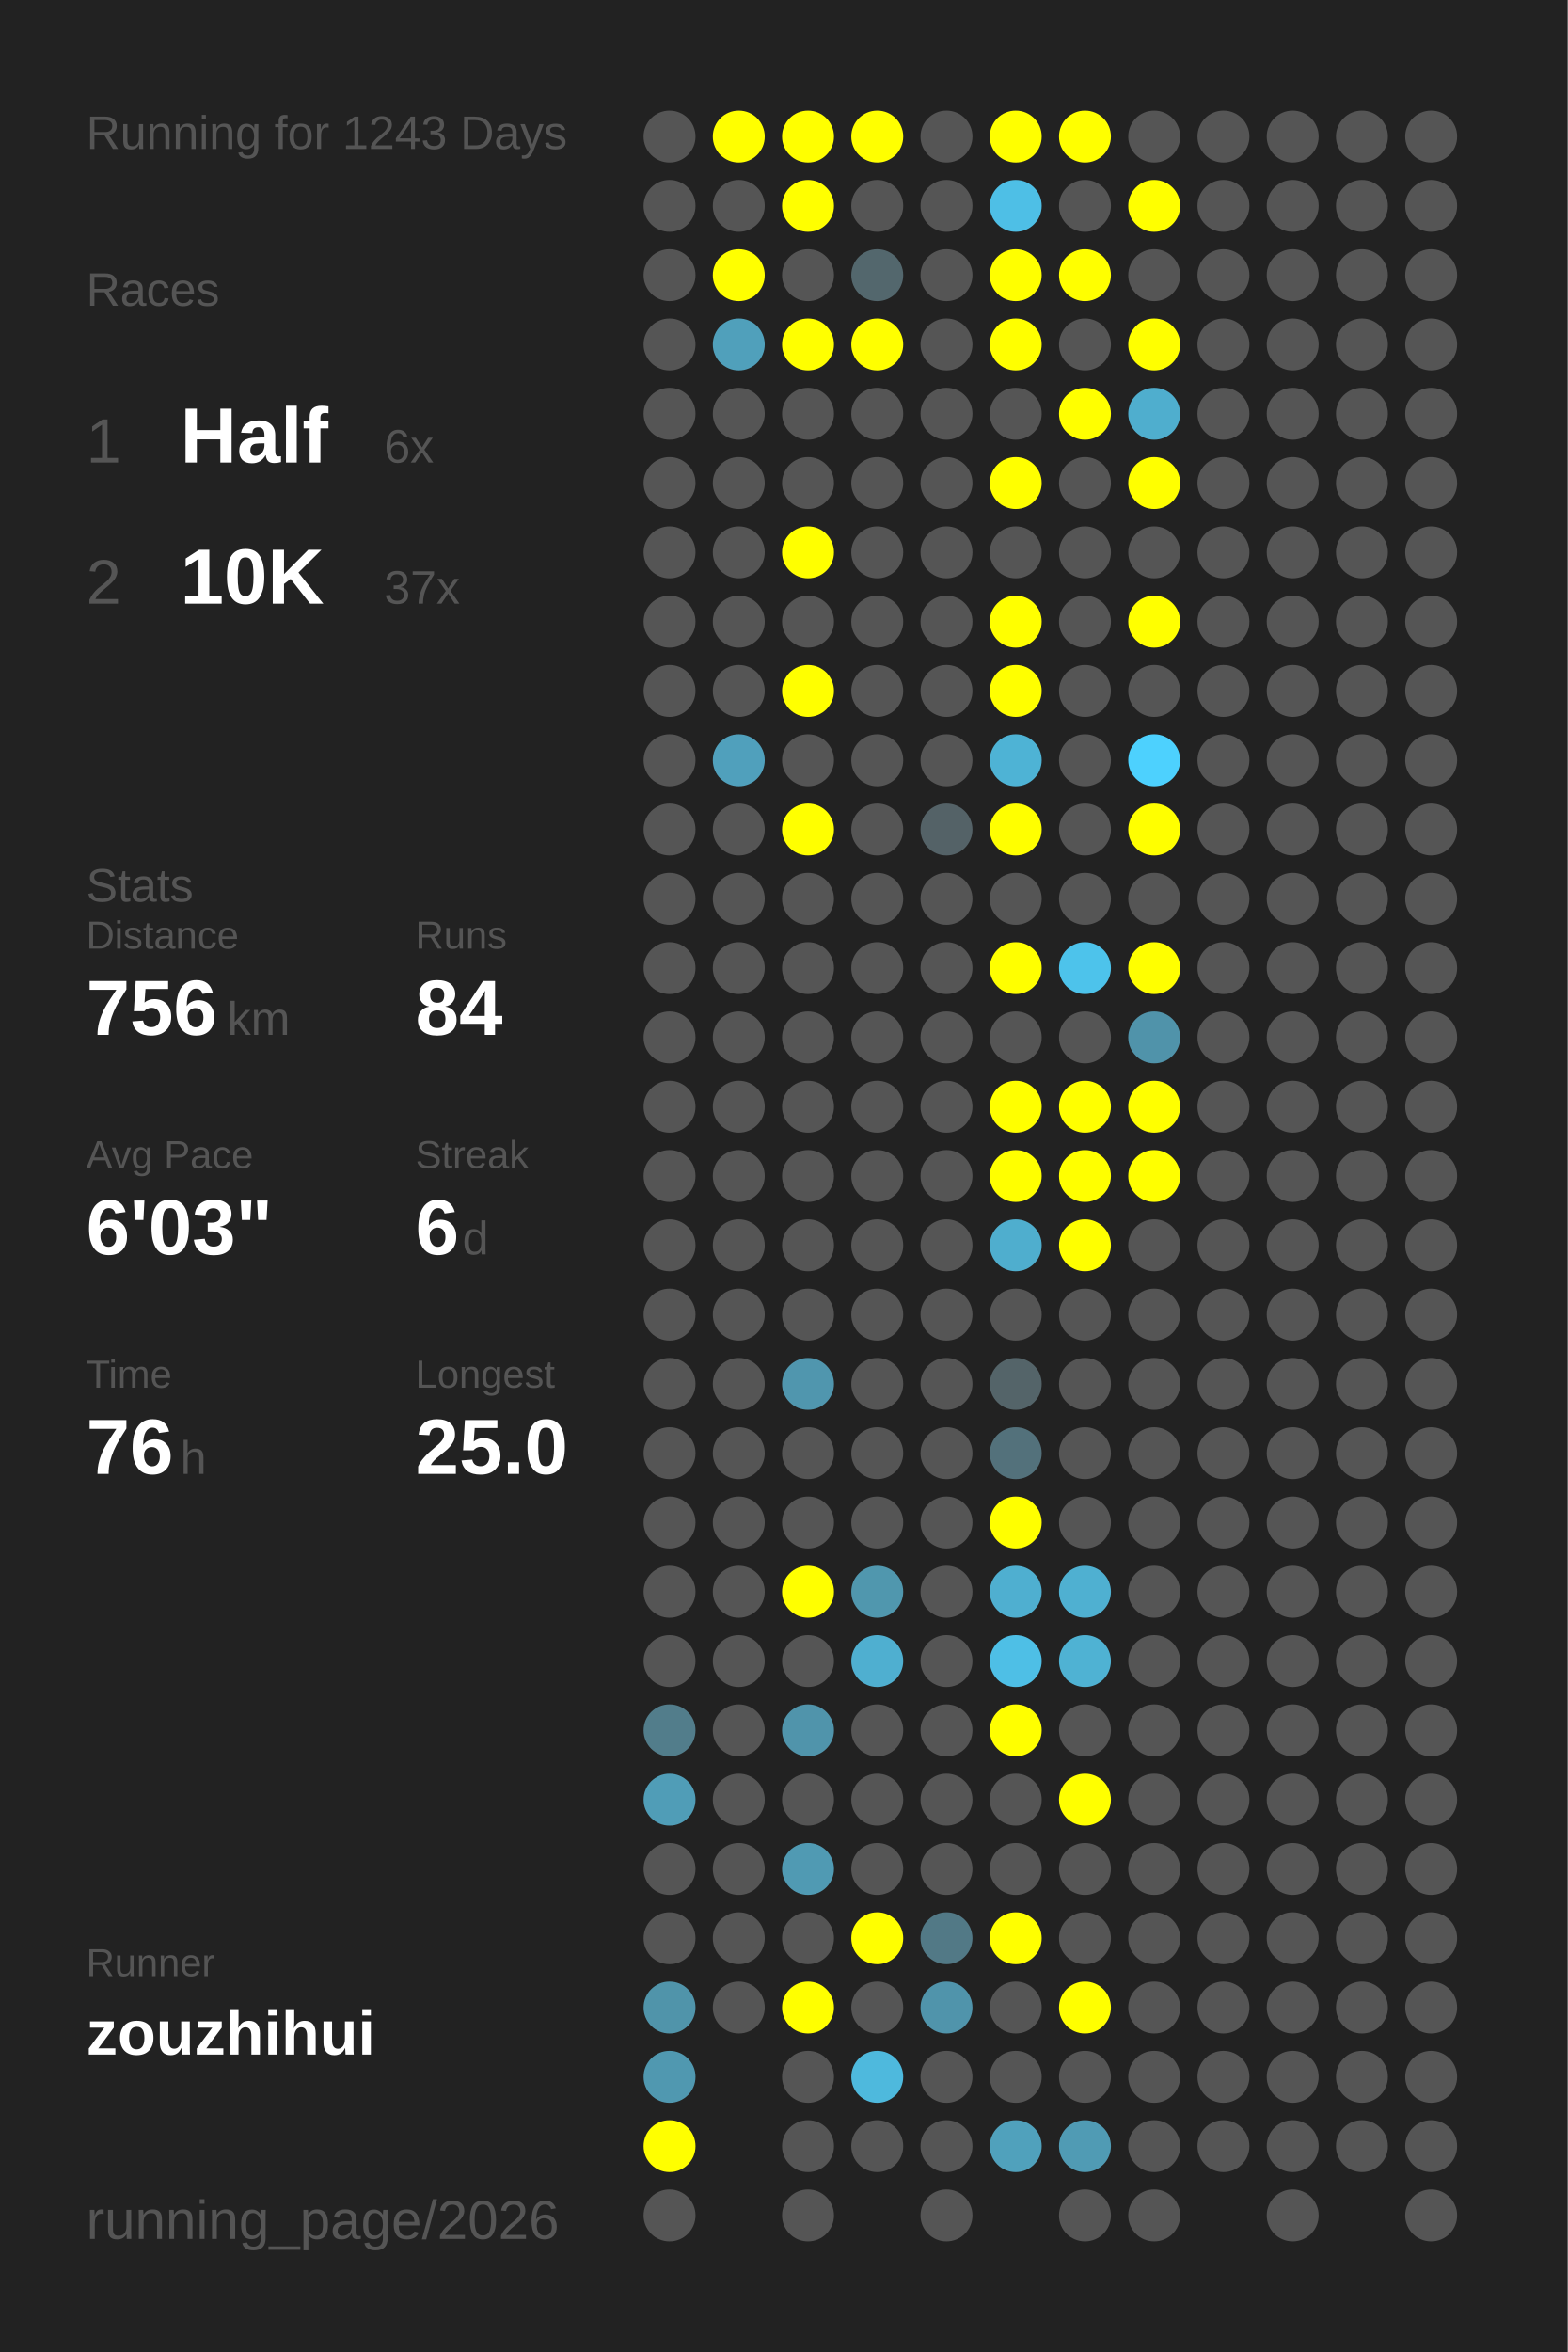
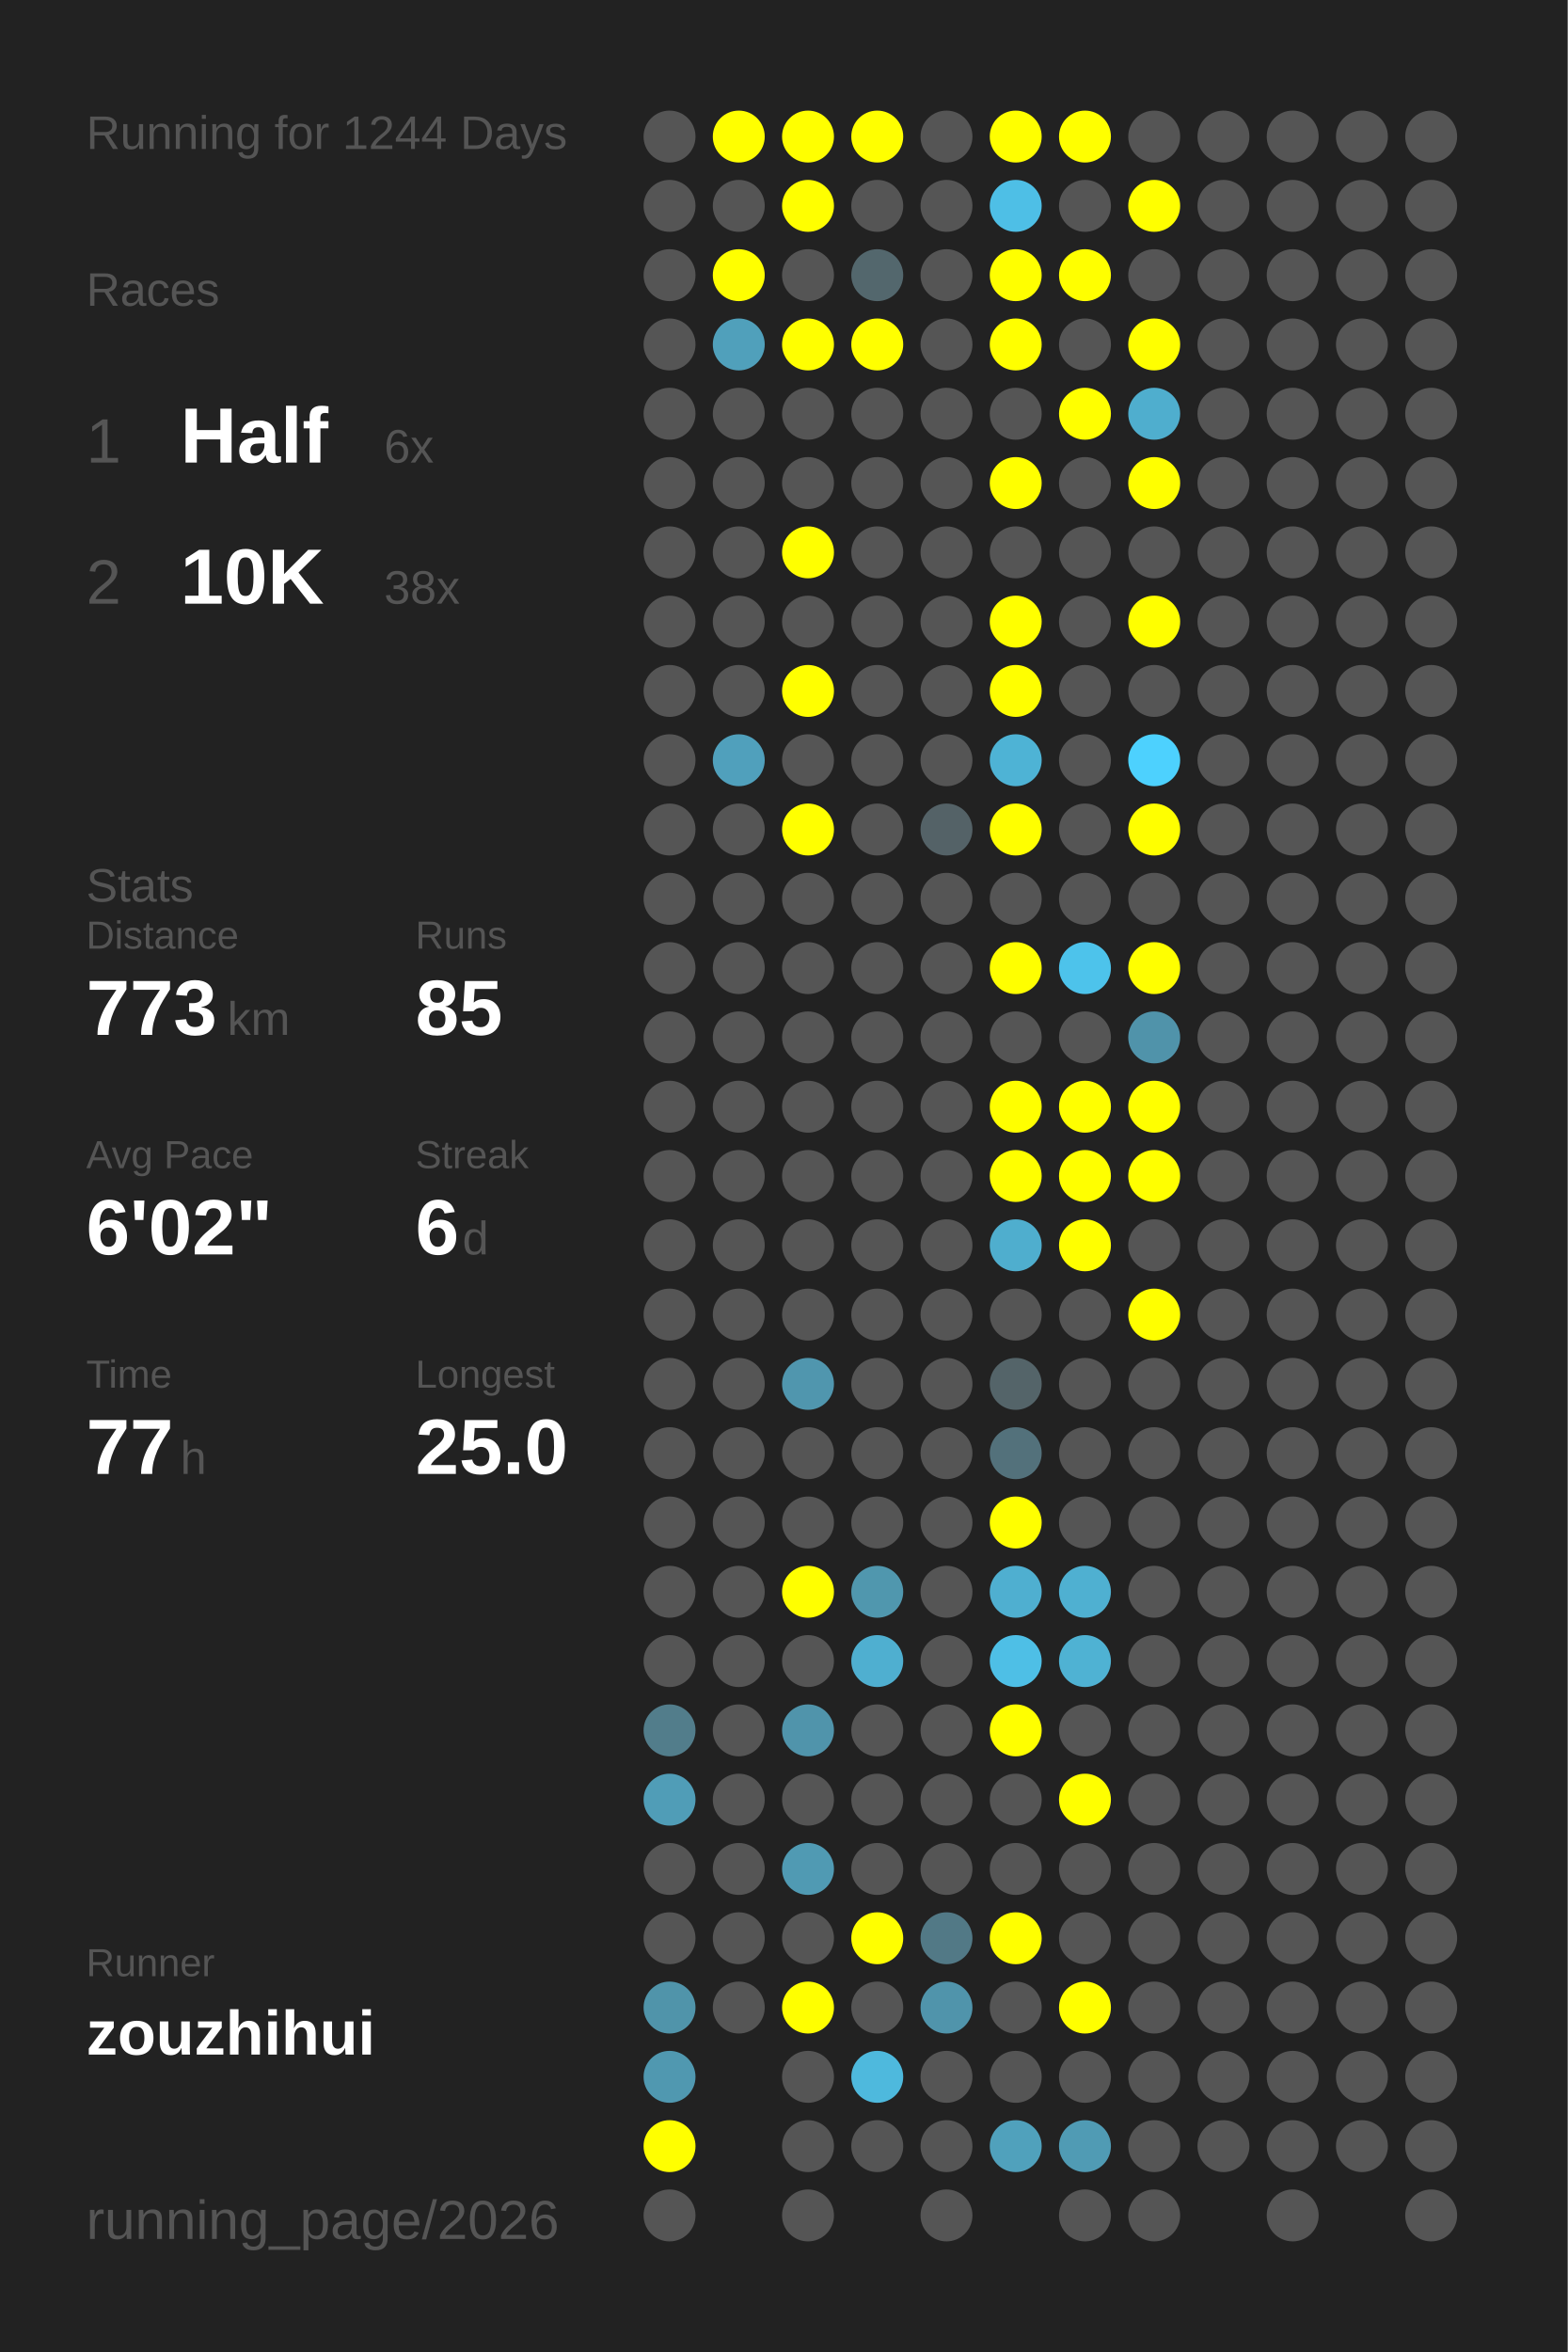
<svg xmlns="http://www.w3.org/2000/svg" baseProfile="full" height="300mm" version="1.1" viewBox="0,0,200,300" width="200mm">
  <defs />
  <rect fill="#222222" height="300" width="200" x="0" y="0" />
-   <text fill="#555555" style="font-size:6px; font-family:Arial;" x="11" y="19">Running for 1243 Days</text>
+   <text fill="#555555" style="font-size:6px; font-family:Arial;" x="11" y="19">Running for 1244 Days</text>
  <text fill="#555555" style="font-size:6px; font-family:Arial;" x="11" y="39">Races</text>
  <text fill="#555555" style="font-size:8px; font-family:Arial;" x="11" y="59">1</text>
  <text fill="#FFFFFF" style="font-size:10px; font-family:Arial; font-weight:bold;" x="23" y="59">Half</text>
  <text fill="#555555" style="font-size:6px; font-family:Arial;" x="49" y="59">6x</text>
  <text fill="#555555" style="font-size:8px; font-family:Arial;" x="11" y="77">2</text>
  <text fill="#FFFFFF" style="font-size:10px; font-family:Arial; font-weight:bold;" x="23" y="77">10K</text>
-   <text fill="#555555" style="font-size:6px; font-family:Arial;" x="49" y="77">37x</text>
+   <text fill="#555555" style="font-size:6px; font-family:Arial;" x="49" y="77">38x</text>
  <text fill="#555555" style="font-size:6px; font-family:Arial;" x="11" y="115">Stats</text>
  <text fill="#555555" style="font-size:5px; font-family:Arial;" x="11" y="121">Distance</text>
-   <text fill="#FFFFFF" style="font-size:10px; font-family:Arial; font-weight:bold;" x="11" y="132">756</text>
+   <text fill="#FFFFFF" style="font-size:10px; font-family:Arial; font-weight:bold;" x="11" y="132">773</text>
  <text fill="#555555" style="font-size:6px; font-family:Arial;" x="29" y="132">km</text>
  <text fill="#555555" style="font-size:5px; font-family:Arial;" x="53" y="121">Runs</text>
-   <text fill="#FFFFFF" style="font-size:10px; font-family:Arial; font-weight:bold;" x="53" y="132">84</text>
+   <text fill="#FFFFFF" style="font-size:10px; font-family:Arial; font-weight:bold;" x="53" y="132">85</text>
  <text fill="#555555" style="font-size:5px; font-family:Arial;" x="11" y="149">Avg Pace</text>
-   <text fill="#FFFFFF" style="font-size:10px; font-family:Arial; font-weight:bold;" x="11" y="160">6'03"</text>
+   <text fill="#FFFFFF" style="font-size:10px; font-family:Arial; font-weight:bold;" x="11" y="160">6'02"</text>
  <text fill="#555555" style="font-size:5px; font-family:Arial;" x="53" y="149">Streak</text>
  <text fill="#FFFFFF" style="font-size:10px; font-family:Arial; font-weight:bold;" x="53" y="160">6</text>
  <text fill="#555555" style="font-size:6px; font-family:Arial;" x="59" y="160">d</text>
  <text fill="#555555" style="font-size:5px; font-family:Arial;" x="11" y="177">Time</text>
-   <text fill="#FFFFFF" style="font-size:10px; font-family:Arial; font-weight:bold;" x="11" y="188">76</text>
+   <text fill="#FFFFFF" style="font-size:10px; font-family:Arial; font-weight:bold;" x="11" y="188">77</text>
  <text fill="#555555" style="font-size:6px; font-family:Arial;" x="23" y="188">h</text>
  <text fill="#555555" style="font-size:5px; font-family:Arial;" x="53" y="177">Longest</text>
  <text fill="#FFFFFF" style="font-size:10px; font-family:Arial; font-weight:bold;" x="53" y="188">25.0</text>
  <text fill="#555555" style="font-size:5px; font-family:Arial;" x="11" y="252.065">Runner</text>
  <text fill="#FFFFFF" style="font-size:8px; font-family:Arial; font-weight:bold;" x="11" y="262.065">zouzhihui</text>
  <text fill="#555555" style="font-size:7px; font-family:Arial;" x="11" y="285.581">running_page/2026</text>
  <circle cx="85.417" cy="17.419" fill="#555555" r="3.312" />
  <circle cx="85.417" cy="26.258" fill="#555555" r="3.312" />
  <circle cx="85.417" cy="35.097" fill="#555555" r="3.312" />
  <circle cx="85.417" cy="43.935" fill="#555555" r="3.312" />
  <circle cx="85.417" cy="52.774" fill="#555555" r="3.312" />
  <circle cx="85.417" cy="61.613" fill="#555555" r="3.312" />
  <circle cx="85.417" cy="70.452" fill="#555555" r="3.312" />
  <circle cx="85.417" cy="79.29" fill="#555555" r="3.312" />
  <circle cx="85.417" cy="88.129" fill="#555555" r="3.312" />
  <circle cx="85.417" cy="96.968" fill="#555555" r="3.312" />
  <circle cx="85.417" cy="105.806" fill="#555555" r="3.312" />
  <circle cx="85.417" cy="114.645" fill="#555555" r="3.312" />
  <circle cx="85.417" cy="123.484" fill="#555555" r="3.312" />
  <circle cx="85.417" cy="132.323" fill="#555555" r="3.312" />
  <circle cx="85.417" cy="141.161" fill="#555555" r="3.312" />
  <circle cx="85.417" cy="150" fill="#555555" r="3.312" />
  <circle cx="85.417" cy="158.839" fill="#555555" r="3.312" />
  <circle cx="85.417" cy="167.677" fill="#555555" r="3.312" />
  <circle cx="85.417" cy="176.516" fill="#555555" r="3.312" />
  <circle cx="85.417" cy="185.355" fill="#555555" r="3.312" />
  <circle cx="85.417" cy="194.194" fill="#555555" r="3.312" />
  <circle cx="85.417" cy="203.032" fill="#555555" r="3.312" />
  <circle cx="85.417" cy="211.871" fill="#555555" r="3.312" />
  <circle cx="85.417" cy="220.71" fill="#527d8b" r="3.312" />
  <circle cx="85.417" cy="229.548" fill="#509db7" r="3.312" />
  <circle cx="85.417" cy="238.387" fill="#555555" r="3.312" />
  <circle cx="85.417" cy="247.226" fill="#555555" r="3.312" />
  <circle cx="85.417" cy="256.065" fill="#5094aa" r="3.312" />
  <circle cx="85.417" cy="264.903" fill="#5098b0" r="3.312" />
  <circle cx="85.417" cy="273.742" fill="#FFFF00" r="3.312" />
  <circle cx="85.417" cy="282.581" fill="#555555" r="3.312" />
  <circle cx="94.25" cy="17.419" fill="#FFFF00" r="3.312" />
  <circle cx="94.25" cy="26.258" fill="#555555" r="3.312" />
  <circle cx="94.25" cy="35.097" fill="#FFFF00" r="3.312" />
  <circle cx="94.25" cy="43.935" fill="#50a0bb" r="3.312" />
  <circle cx="94.25" cy="52.774" fill="#555555" r="3.312" />
  <circle cx="94.25" cy="61.613" fill="#555555" r="3.312" />
  <circle cx="94.25" cy="70.452" fill="#555555" r="3.312" />
  <circle cx="94.25" cy="79.29" fill="#555555" r="3.312" />
  <circle cx="94.25" cy="88.129" fill="#555555" r="3.312" />
  <circle cx="94.25" cy="96.968" fill="#50a0bc" r="3.312" />
  <circle cx="94.25" cy="105.806" fill="#555555" r="3.312" />
  <circle cx="94.25" cy="114.645" fill="#555555" r="3.312" />
  <circle cx="94.25" cy="123.484" fill="#555555" r="3.312" />
  <circle cx="94.25" cy="132.323" fill="#555555" r="3.312" />
  <circle cx="94.25" cy="141.161" fill="#555555" r="3.312" />
  <circle cx="94.25" cy="150" fill="#555555" r="3.312" />
  <circle cx="94.25" cy="158.839" fill="#555555" r="3.312" />
  <circle cx="94.25" cy="167.677" fill="#555555" r="3.312" />
  <circle cx="94.25" cy="176.516" fill="#555555" r="3.312" />
  <circle cx="94.25" cy="185.355" fill="#555555" r="3.312" />
  <circle cx="94.25" cy="194.194" fill="#555555" r="3.312" />
  <circle cx="94.25" cy="203.032" fill="#555555" r="3.312" />
  <circle cx="94.25" cy="211.871" fill="#555555" r="3.312" />
  <circle cx="94.25" cy="220.71" fill="#555555" r="3.312" />
  <circle cx="94.25" cy="229.548" fill="#555555" r="3.312" />
  <circle cx="94.25" cy="238.387" fill="#555555" r="3.312" />
  <circle cx="94.25" cy="247.226" fill="#555555" r="3.312" />
  <circle cx="94.25" cy="256.065" fill="#555555" r="3.312" />
  <circle cx="103.083" cy="17.419" fill="#FFFF00" r="3.312" />
  <circle cx="103.083" cy="26.258" fill="#FFFF00" r="3.312" />
  <circle cx="103.083" cy="35.097" fill="#555555" r="3.312" />
  <circle cx="103.083" cy="43.935" fill="#FFFF00" r="3.312" />
  <circle cx="103.083" cy="52.774" fill="#555555" r="3.312" />
  <circle cx="103.083" cy="61.613" fill="#555555" r="3.312" />
  <circle cx="103.083" cy="70.452" fill="#FFFF00" r="3.312" />
  <circle cx="103.083" cy="79.29" fill="#555555" r="3.312" />
  <circle cx="103.083" cy="88.129" fill="#FFFF00" r="3.312" />
  <circle cx="103.083" cy="96.968" fill="#555555" r="3.312" />
  <circle cx="103.083" cy="105.806" fill="#FFFF00" r="3.312" />
  <circle cx="103.083" cy="114.645" fill="#555555" r="3.312" />
  <circle cx="103.083" cy="123.484" fill="#555555" r="3.312" />
  <circle cx="103.083" cy="132.323" fill="#555555" r="3.312" />
  <circle cx="103.083" cy="141.161" fill="#555555" r="3.312" />
  <circle cx="103.083" cy="150" fill="#555555" r="3.312" />
  <circle cx="103.083" cy="158.839" fill="#555555" r="3.312" />
  <circle cx="103.083" cy="167.677" fill="#555555" r="3.312" />
  <circle cx="103.083" cy="176.516" fill="#5096ae" r="3.312" />
  <circle cx="103.083" cy="185.355" fill="#555555" r="3.312" />
  <circle cx="103.083" cy="194.194" fill="#555555" r="3.312" />
  <circle cx="103.083" cy="203.032" fill="#FFFF00" r="3.312" />
  <circle cx="103.083" cy="211.871" fill="#555555" r="3.312" />
  <circle cx="103.083" cy="220.71" fill="#5094ab" r="3.312" />
  <circle cx="103.083" cy="229.548" fill="#555555" r="3.312" />
  <circle cx="103.083" cy="238.387" fill="#509ab3" r="3.312" />
  <circle cx="103.083" cy="247.226" fill="#555555" r="3.312" />
  <circle cx="103.083" cy="256.065" fill="#FFFF00" r="3.312" />
  <circle cx="103.083" cy="264.903" fill="#555555" r="3.312" />
  <circle cx="103.083" cy="273.742" fill="#555555" r="3.312" />
  <circle cx="103.083" cy="282.581" fill="#555555" r="3.312" />
  <circle cx="111.917" cy="17.419" fill="#FFFF00" r="3.312" />
  <circle cx="111.917" cy="26.258" fill="#555555" r="3.312" />
  <circle cx="111.917" cy="35.097" fill="#53676d" r="3.312" />
  <circle cx="111.917" cy="43.935" fill="#FFFF00" r="3.312" />
  <circle cx="111.917" cy="52.774" fill="#555555" r="3.312" />
  <circle cx="111.917" cy="61.613" fill="#555555" r="3.312" />
  <circle cx="111.917" cy="70.452" fill="#555555" r="3.312" />
  <circle cx="111.917" cy="79.29" fill="#555555" r="3.312" />
  <circle cx="111.917" cy="88.129" fill="#555555" r="3.312" />
  <circle cx="111.917" cy="96.968" fill="#555555" r="3.312" />
  <circle cx="111.917" cy="105.806" fill="#555555" r="3.312" />
  <circle cx="111.917" cy="114.645" fill="#555555" r="3.312" />
  <circle cx="111.917" cy="123.484" fill="#555555" r="3.312" />
  <circle cx="111.917" cy="132.323" fill="#555555" r="3.312" />
  <circle cx="111.917" cy="141.161" fill="#555555" r="3.312" />
  <circle cx="111.917" cy="150" fill="#555555" r="3.312" />
  <circle cx="111.917" cy="158.839" fill="#555555" r="3.312" />
  <circle cx="111.917" cy="167.677" fill="#555555" r="3.312" />
  <circle cx="111.917" cy="176.516" fill="#555555" r="3.312" />
  <circle cx="111.917" cy="185.355" fill="#555555" r="3.312" />
  <circle cx="111.917" cy="194.194" fill="#555555" r="3.312" />
  <circle cx="111.917" cy="203.032" fill="#5097ae" r="3.312" />
  <circle cx="111.917" cy="211.871" fill="#4fafd0" r="3.312" />
  <circle cx="111.917" cy="220.71" fill="#555555" r="3.312" />
  <circle cx="111.917" cy="229.548" fill="#555555" r="3.312" />
  <circle cx="111.917" cy="238.387" fill="#555555" r="3.312" />
  <circle cx="111.917" cy="247.226" fill="#FFFF00" r="3.312" />
  <circle cx="111.917" cy="256.065" fill="#555555" r="3.312" />
  <circle cx="111.917" cy="264.903" fill="#4eb9dd" r="3.312" />
  <circle cx="111.917" cy="273.742" fill="#555555" r="3.312" />
  <circle cx="120.75" cy="17.419" fill="#555555" r="3.312" />
  <circle cx="120.75" cy="26.258" fill="#555555" r="3.312" />
  <circle cx="120.75" cy="35.097" fill="#555555" r="3.312" />
  <circle cx="120.75" cy="43.935" fill="#555555" r="3.312" />
  <circle cx="120.75" cy="52.774" fill="#555555" r="3.312" />
  <circle cx="120.75" cy="61.613" fill="#555555" r="3.312" />
  <circle cx="120.75" cy="70.452" fill="#555555" r="3.312" />
  <circle cx="120.75" cy="79.29" fill="#555555" r="3.312" />
  <circle cx="120.75" cy="88.129" fill="#555555" r="3.312" />
  <circle cx="120.75" cy="96.968" fill="#555555" r="3.312" />
  <circle cx="120.75" cy="105.806" fill="#546267" r="3.312" />
  <circle cx="120.75" cy="114.645" fill="#555555" r="3.312" />
  <circle cx="120.75" cy="123.484" fill="#555555" r="3.312" />
  <circle cx="120.75" cy="132.323" fill="#555555" r="3.312" />
  <circle cx="120.75" cy="141.161" fill="#555555" r="3.312" />
  <circle cx="120.75" cy="150" fill="#555555" r="3.312" />
  <circle cx="120.75" cy="158.839" fill="#555555" r="3.312" />
  <circle cx="120.75" cy="167.677" fill="#555555" r="3.312" />
  <circle cx="120.75" cy="176.516" fill="#555555" r="3.312" />
  <circle cx="120.75" cy="185.355" fill="#555555" r="3.312" />
  <circle cx="120.75" cy="194.194" fill="#555555" r="3.312" />
  <circle cx="120.75" cy="203.032" fill="#555555" r="3.312" />
  <circle cx="120.75" cy="211.871" fill="#555555" r="3.312" />
  <circle cx="120.75" cy="220.71" fill="#555555" r="3.312" />
  <circle cx="120.75" cy="229.548" fill="#555555" r="3.312" />
  <circle cx="120.75" cy="238.387" fill="#555555" r="3.312" />
  <circle cx="120.75" cy="247.226" fill="#527986" r="3.312" />
  <circle cx="120.75" cy="256.065" fill="#5094ab" r="3.312" />
  <circle cx="120.75" cy="264.903" fill="#555555" r="3.312" />
  <circle cx="120.75" cy="273.742" fill="#555555" r="3.312" />
  <circle cx="120.75" cy="282.581" fill="#555555" r="3.312" />
  <circle cx="129.583" cy="17.419" fill="#FFFF00" r="3.312" />
  <circle cx="129.583" cy="26.258" fill="#4ebfe6" r="3.312" />
  <circle cx="129.583" cy="35.097" fill="#FFFF00" r="3.312" />
  <circle cx="129.583" cy="43.935" fill="#FFFF00" r="3.312" />
  <circle cx="129.583" cy="52.774" fill="#555555" r="3.312" />
  <circle cx="129.583" cy="61.613" fill="#FFFF00" r="3.312" />
  <circle cx="129.583" cy="70.452" fill="#555555" r="3.312" />
  <circle cx="129.583" cy="79.29" fill="#FFFF00" r="3.312" />
  <circle cx="129.583" cy="88.129" fill="#FFFF00" r="3.312" />
  <circle cx="129.583" cy="96.968" fill="#4eb3d5" r="3.312" />
  <circle cx="129.583" cy="105.806" fill="#FFFF00" r="3.312" />
  <circle cx="129.583" cy="114.645" fill="#555555" r="3.312" />
  <circle cx="129.583" cy="123.484" fill="#FFFF00" r="3.312" />
  <circle cx="129.583" cy="132.323" fill="#555555" r="3.312" />
  <circle cx="129.583" cy="141.161" fill="#FFFF00" r="3.312" />
  <circle cx="129.583" cy="150" fill="#FFFF00" r="3.312" />
  <circle cx="129.583" cy="158.839" fill="#4faece" r="3.312" />
  <circle cx="129.583" cy="167.677" fill="#555555" r="3.312" />
  <circle cx="129.583" cy="176.516" fill="#546469" r="3.312" />
  <circle cx="129.583" cy="185.355" fill="#53717b" r="3.312" />
  <circle cx="129.583" cy="194.194" fill="#FFFF00" r="3.312" />
  <circle cx="129.583" cy="203.032" fill="#4fafd0" r="3.312" />
  <circle cx="129.583" cy="211.871" fill="#4ebfe6" r="3.312" />
  <circle cx="129.583" cy="220.71" fill="#FFFF00" r="3.312" />
  <circle cx="129.583" cy="229.548" fill="#555555" r="3.312" />
  <circle cx="129.583" cy="238.387" fill="#555555" r="3.312" />
  <circle cx="129.583" cy="247.226" fill="#FFFF00" r="3.312" />
  <circle cx="129.583" cy="256.065" fill="#555555" r="3.312" />
  <circle cx="129.583" cy="264.903" fill="#555555" r="3.312" />
  <circle cx="129.583" cy="273.742" fill="#50a1bc" r="3.312" />
  <circle cx="138.417" cy="17.419" fill="#FFFF00" r="3.312" />
  <circle cx="138.417" cy="26.258" fill="#555555" r="3.312" />
  <circle cx="138.417" cy="35.097" fill="#FFFF00" r="3.312" />
  <circle cx="138.417" cy="43.935" fill="#555555" r="3.312" />
  <circle cx="138.417" cy="52.774" fill="#FFFF00" r="3.312" />
  <circle cx="138.417" cy="61.613" fill="#555555" r="3.312" />
  <circle cx="138.417" cy="70.452" fill="#555555" r="3.312" />
  <circle cx="138.417" cy="79.29" fill="#555555" r="3.312" />
  <circle cx="138.417" cy="88.129" fill="#555555" r="3.312" />
  <circle cx="138.417" cy="96.968" fill="#555555" r="3.312" />
  <circle cx="138.417" cy="105.806" fill="#555555" r="3.312" />
  <circle cx="138.417" cy="114.645" fill="#555555" r="3.312" />
  <circle cx="138.417" cy="123.484" fill="#4dc3eb" r="3.312" />
  <circle cx="138.417" cy="132.323" fill="#555555" r="3.312" />
  <circle cx="138.417" cy="141.161" fill="#FFFF00" r="3.312" />
  <circle cx="138.417" cy="150" fill="#FFFF00" r="3.312" />
  <circle cx="138.417" cy="158.839" fill="#FFFF00" r="3.312" />
  <circle cx="138.417" cy="167.677" fill="#555555" r="3.312" />
  <circle cx="138.417" cy="176.516" fill="#555555" r="3.312" />
  <circle cx="138.417" cy="185.355" fill="#555555" r="3.312" />
  <circle cx="138.417" cy="194.194" fill="#555555" r="3.312" />
  <circle cx="138.417" cy="203.032" fill="#4fb0d1" r="3.312" />
  <circle cx="138.417" cy="211.871" fill="#4fb2d3" r="3.312" />
  <circle cx="138.417" cy="220.71" fill="#555555" r="3.312" />
  <circle cx="138.417" cy="229.548" fill="#FFFF00" r="3.312" />
  <circle cx="138.417" cy="238.387" fill="#555555" r="3.312" />
  <circle cx="138.417" cy="247.226" fill="#555555" r="3.312" />
  <circle cx="138.417" cy="256.065" fill="#FFFF00" r="3.312" />
  <circle cx="138.417" cy="264.903" fill="#555555" r="3.312" />
  <circle cx="138.417" cy="273.742" fill="#509bb4" r="3.312" />
  <circle cx="138.417" cy="282.581" fill="#555555" r="3.312" />
  <circle cx="147.25" cy="17.419" fill="#555555" r="3.312" />
  <circle cx="147.25" cy="26.258" fill="#FFFF00" r="3.312" />
  <circle cx="147.25" cy="35.097" fill="#555555" r="3.312" />
  <circle cx="147.25" cy="43.935" fill="#FFFF00" r="3.312" />
  <circle cx="147.25" cy="52.774" fill="#4faece" r="3.312" />
  <circle cx="147.25" cy="61.613" fill="#FFFF00" r="3.312" />
  <circle cx="147.25" cy="70.452" fill="#555555" r="3.312" />
  <circle cx="147.25" cy="79.29" fill="#FFFF00" r="3.312" />
  <circle cx="147.25" cy="88.129" fill="#555555" r="3.312" />
  <circle cx="147.25" cy="96.968" fill="#4dd1fe" r="3.312" />
  <circle cx="147.25" cy="105.806" fill="#FFFF00" r="3.312" />
  <circle cx="147.25" cy="114.645" fill="#555555" r="3.312" />
  <circle cx="147.25" cy="123.484" fill="#FFFF00" r="3.312" />
  <circle cx="147.25" cy="132.323" fill="#5093aa" r="3.312" />
  <circle cx="147.25" cy="141.161" fill="#FFFF00" r="3.312" />
  <circle cx="147.25" cy="150" fill="#FFFF00" r="3.312" />
  <circle cx="147.25" cy="158.839" fill="#555555" r="3.312" />
-   <circle cx="147.25" cy="167.677" fill="#555555" r="3.312" />
+   <circle cx="147.25" cy="167.677" fill="#FFFF00" r="3.312" />
  <circle cx="147.25" cy="176.516" fill="#555555" r="3.312" />
  <circle cx="147.25" cy="185.355" fill="#555555" r="3.312" />
  <circle cx="147.25" cy="194.194" fill="#555555" r="3.312" />
  <circle cx="147.25" cy="203.032" fill="#555555" r="3.312" />
  <circle cx="147.25" cy="211.871" fill="#555555" r="3.312" />
  <circle cx="147.25" cy="220.71" fill="#555555" r="3.312" />
  <circle cx="147.25" cy="229.548" fill="#555555" r="3.312" />
  <circle cx="147.25" cy="238.387" fill="#555555" r="3.312" />
  <circle cx="147.25" cy="247.226" fill="#555555" r="3.312" />
  <circle cx="147.25" cy="256.065" fill="#555555" r="3.312" />
  <circle cx="147.25" cy="264.903" fill="#555555" r="3.312" />
  <circle cx="147.25" cy="273.742" fill="#555555" r="3.312" />
  <circle cx="147.25" cy="282.581" fill="#555555" r="3.312" />
  <circle cx="156.083" cy="17.419" fill="#555555" r="3.312" />
  <circle cx="156.083" cy="26.258" fill="#555555" r="3.312" />
  <circle cx="156.083" cy="35.097" fill="#555555" r="3.312" />
  <circle cx="156.083" cy="43.935" fill="#555555" r="3.312" />
  <circle cx="156.083" cy="52.774" fill="#555555" r="3.312" />
  <circle cx="156.083" cy="61.613" fill="#555555" r="3.312" />
  <circle cx="156.083" cy="70.452" fill="#555555" r="3.312" />
  <circle cx="156.083" cy="79.29" fill="#555555" r="3.312" />
  <circle cx="156.083" cy="88.129" fill="#555555" r="3.312" />
  <circle cx="156.083" cy="96.968" fill="#555555" r="3.312" />
  <circle cx="156.083" cy="105.806" fill="#555555" r="3.312" />
  <circle cx="156.083" cy="114.645" fill="#555555" r="3.312" />
  <circle cx="156.083" cy="123.484" fill="#555555" r="3.312" />
  <circle cx="156.083" cy="132.323" fill="#555555" r="3.312" />
  <circle cx="156.083" cy="141.161" fill="#555555" r="3.312" />
  <circle cx="156.083" cy="150" fill="#555555" r="3.312" />
  <circle cx="156.083" cy="158.839" fill="#555555" r="3.312" />
  <circle cx="156.083" cy="167.677" fill="#555555" r="3.312" />
  <circle cx="156.083" cy="176.516" fill="#555555" r="3.312" />
  <circle cx="156.083" cy="185.355" fill="#555555" r="3.312" />
  <circle cx="156.083" cy="194.194" fill="#555555" r="3.312" />
  <circle cx="156.083" cy="203.032" fill="#555555" r="3.312" />
  <circle cx="156.083" cy="211.871" fill="#555555" r="3.312" />
  <circle cx="156.083" cy="220.71" fill="#555555" r="3.312" />
  <circle cx="156.083" cy="229.548" fill="#555555" r="3.312" />
  <circle cx="156.083" cy="238.387" fill="#555555" r="3.312" />
  <circle cx="156.083" cy="247.226" fill="#555555" r="3.312" />
  <circle cx="156.083" cy="256.065" fill="#555555" r="3.312" />
  <circle cx="156.083" cy="264.903" fill="#555555" r="3.312" />
  <circle cx="156.083" cy="273.742" fill="#555555" r="3.312" />
  <circle cx="164.917" cy="17.419" fill="#555555" r="3.312" />
  <circle cx="164.917" cy="26.258" fill="#555555" r="3.312" />
  <circle cx="164.917" cy="35.097" fill="#555555" r="3.312" />
  <circle cx="164.917" cy="43.935" fill="#555555" r="3.312" />
  <circle cx="164.917" cy="52.774" fill="#555555" r="3.312" />
  <circle cx="164.917" cy="61.613" fill="#555555" r="3.312" />
  <circle cx="164.917" cy="70.452" fill="#555555" r="3.312" />
  <circle cx="164.917" cy="79.29" fill="#555555" r="3.312" />
  <circle cx="164.917" cy="88.129" fill="#555555" r="3.312" />
  <circle cx="164.917" cy="96.968" fill="#555555" r="3.312" />
  <circle cx="164.917" cy="105.806" fill="#555555" r="3.312" />
  <circle cx="164.917" cy="114.645" fill="#555555" r="3.312" />
  <circle cx="164.917" cy="123.484" fill="#555555" r="3.312" />
  <circle cx="164.917" cy="132.323" fill="#555555" r="3.312" />
  <circle cx="164.917" cy="141.161" fill="#555555" r="3.312" />
  <circle cx="164.917" cy="150" fill="#555555" r="3.312" />
  <circle cx="164.917" cy="158.839" fill="#555555" r="3.312" />
  <circle cx="164.917" cy="167.677" fill="#555555" r="3.312" />
  <circle cx="164.917" cy="176.516" fill="#555555" r="3.312" />
  <circle cx="164.917" cy="185.355" fill="#555555" r="3.312" />
  <circle cx="164.917" cy="194.194" fill="#555555" r="3.312" />
  <circle cx="164.917" cy="203.032" fill="#555555" r="3.312" />
  <circle cx="164.917" cy="211.871" fill="#555555" r="3.312" />
  <circle cx="164.917" cy="220.71" fill="#555555" r="3.312" />
  <circle cx="164.917" cy="229.548" fill="#555555" r="3.312" />
  <circle cx="164.917" cy="238.387" fill="#555555" r="3.312" />
  <circle cx="164.917" cy="247.226" fill="#555555" r="3.312" />
  <circle cx="164.917" cy="256.065" fill="#555555" r="3.312" />
  <circle cx="164.917" cy="264.903" fill="#555555" r="3.312" />
  <circle cx="164.917" cy="273.742" fill="#555555" r="3.312" />
  <circle cx="164.917" cy="282.581" fill="#555555" r="3.312" />
  <circle cx="173.75" cy="17.419" fill="#555555" r="3.312" />
  <circle cx="173.75" cy="26.258" fill="#555555" r="3.312" />
  <circle cx="173.75" cy="35.097" fill="#555555" r="3.312" />
  <circle cx="173.75" cy="43.935" fill="#555555" r="3.312" />
  <circle cx="173.75" cy="52.774" fill="#555555" r="3.312" />
  <circle cx="173.75" cy="61.613" fill="#555555" r="3.312" />
  <circle cx="173.75" cy="70.452" fill="#555555" r="3.312" />
  <circle cx="173.75" cy="79.29" fill="#555555" r="3.312" />
  <circle cx="173.75" cy="88.129" fill="#555555" r="3.312" />
  <circle cx="173.75" cy="96.968" fill="#555555" r="3.312" />
  <circle cx="173.75" cy="105.806" fill="#555555" r="3.312" />
  <circle cx="173.75" cy="114.645" fill="#555555" r="3.312" />
  <circle cx="173.75" cy="123.484" fill="#555555" r="3.312" />
  <circle cx="173.75" cy="132.323" fill="#555555" r="3.312" />
  <circle cx="173.75" cy="141.161" fill="#555555" r="3.312" />
  <circle cx="173.75" cy="150" fill="#555555" r="3.312" />
  <circle cx="173.75" cy="158.839" fill="#555555" r="3.312" />
  <circle cx="173.75" cy="167.677" fill="#555555" r="3.312" />
  <circle cx="173.75" cy="176.516" fill="#555555" r="3.312" />
  <circle cx="173.75" cy="185.355" fill="#555555" r="3.312" />
  <circle cx="173.75" cy="194.194" fill="#555555" r="3.312" />
  <circle cx="173.75" cy="203.032" fill="#555555" r="3.312" />
  <circle cx="173.75" cy="211.871" fill="#555555" r="3.312" />
  <circle cx="173.75" cy="220.71" fill="#555555" r="3.312" />
  <circle cx="173.75" cy="229.548" fill="#555555" r="3.312" />
  <circle cx="173.75" cy="238.387" fill="#555555" r="3.312" />
  <circle cx="173.75" cy="247.226" fill="#555555" r="3.312" />
  <circle cx="173.75" cy="256.065" fill="#555555" r="3.312" />
  <circle cx="173.75" cy="264.903" fill="#555555" r="3.312" />
  <circle cx="173.75" cy="273.742" fill="#555555" r="3.312" />
  <circle cx="182.583" cy="17.419" fill="#555555" r="3.312" />
  <circle cx="182.583" cy="26.258" fill="#555555" r="3.312" />
  <circle cx="182.583" cy="35.097" fill="#555555" r="3.312" />
  <circle cx="182.583" cy="43.935" fill="#555555" r="3.312" />
  <circle cx="182.583" cy="52.774" fill="#555555" r="3.312" />
  <circle cx="182.583" cy="61.613" fill="#555555" r="3.312" />
  <circle cx="182.583" cy="70.452" fill="#555555" r="3.312" />
  <circle cx="182.583" cy="79.29" fill="#555555" r="3.312" />
  <circle cx="182.583" cy="88.129" fill="#555555" r="3.312" />
  <circle cx="182.583" cy="96.968" fill="#555555" r="3.312" />
  <circle cx="182.583" cy="105.806" fill="#555555" r="3.312" />
  <circle cx="182.583" cy="114.645" fill="#555555" r="3.312" />
  <circle cx="182.583" cy="123.484" fill="#555555" r="3.312" />
  <circle cx="182.583" cy="132.323" fill="#555555" r="3.312" />
  <circle cx="182.583" cy="141.161" fill="#555555" r="3.312" />
  <circle cx="182.583" cy="150" fill="#555555" r="3.312" />
  <circle cx="182.583" cy="158.839" fill="#555555" r="3.312" />
  <circle cx="182.583" cy="167.677" fill="#555555" r="3.312" />
  <circle cx="182.583" cy="176.516" fill="#555555" r="3.312" />
  <circle cx="182.583" cy="185.355" fill="#555555" r="3.312" />
  <circle cx="182.583" cy="194.194" fill="#555555" r="3.312" />
  <circle cx="182.583" cy="203.032" fill="#555555" r="3.312" />
  <circle cx="182.583" cy="211.871" fill="#555555" r="3.312" />
  <circle cx="182.583" cy="220.71" fill="#555555" r="3.312" />
  <circle cx="182.583" cy="229.548" fill="#555555" r="3.312" />
  <circle cx="182.583" cy="238.387" fill="#555555" r="3.312" />
  <circle cx="182.583" cy="247.226" fill="#555555" r="3.312" />
  <circle cx="182.583" cy="256.065" fill="#555555" r="3.312" />
  <circle cx="182.583" cy="264.903" fill="#555555" r="3.312" />
  <circle cx="182.583" cy="273.742" fill="#555555" r="3.312" />
  <circle cx="182.583" cy="282.581" fill="#555555" r="3.312" />
</svg>
